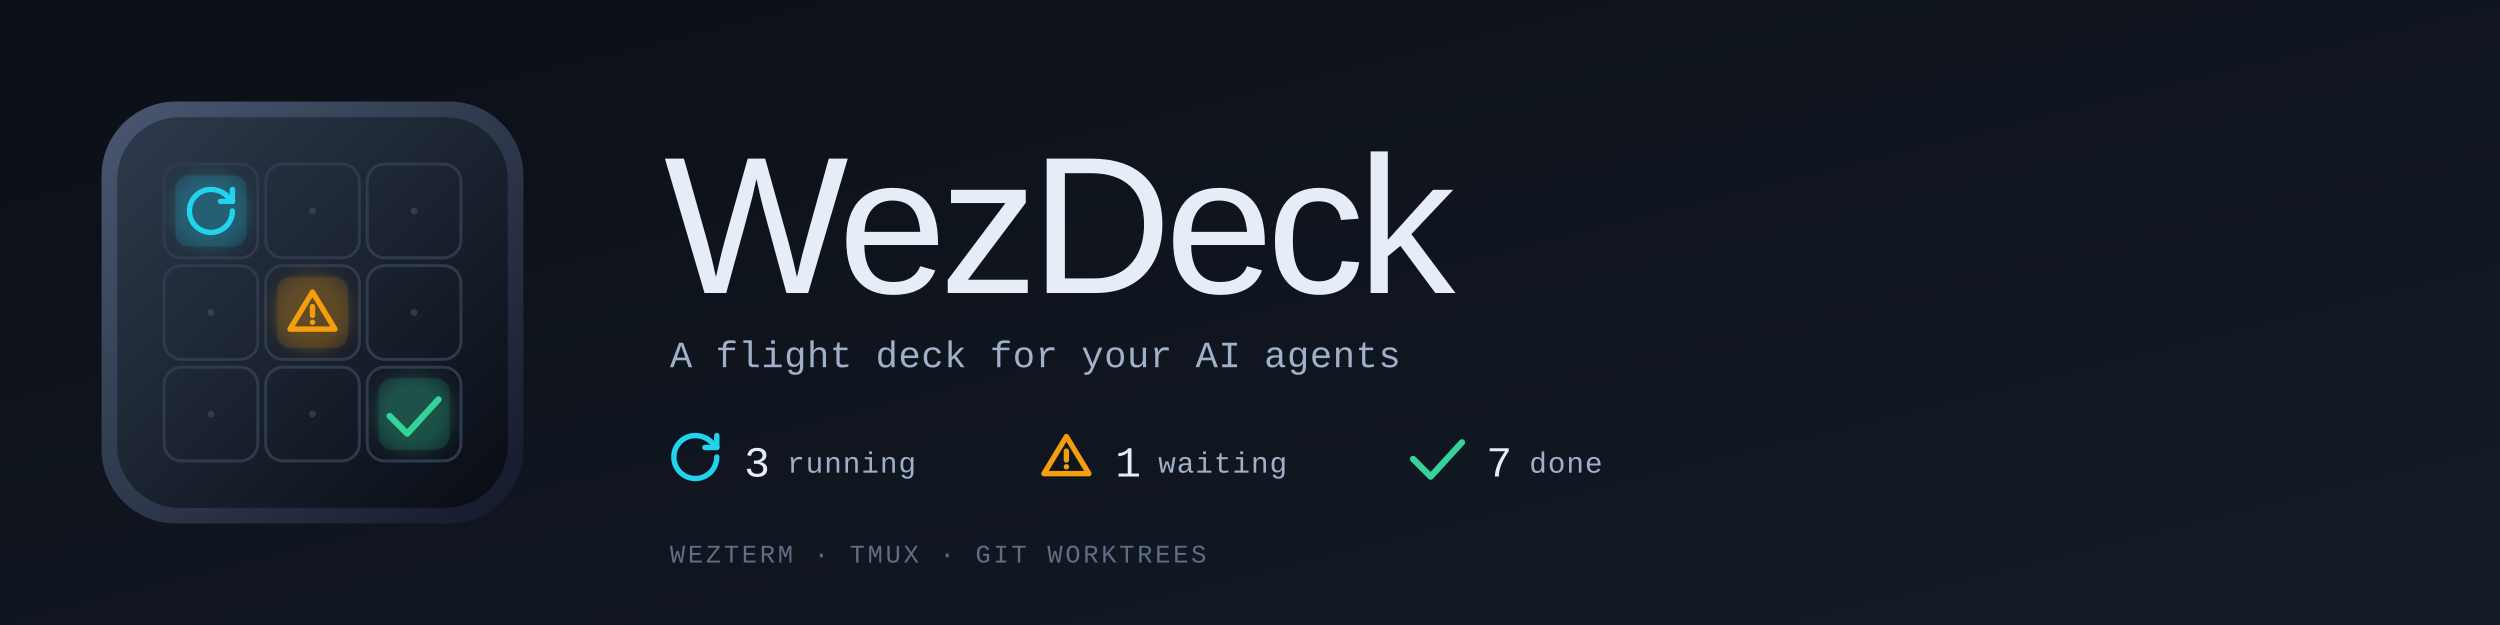
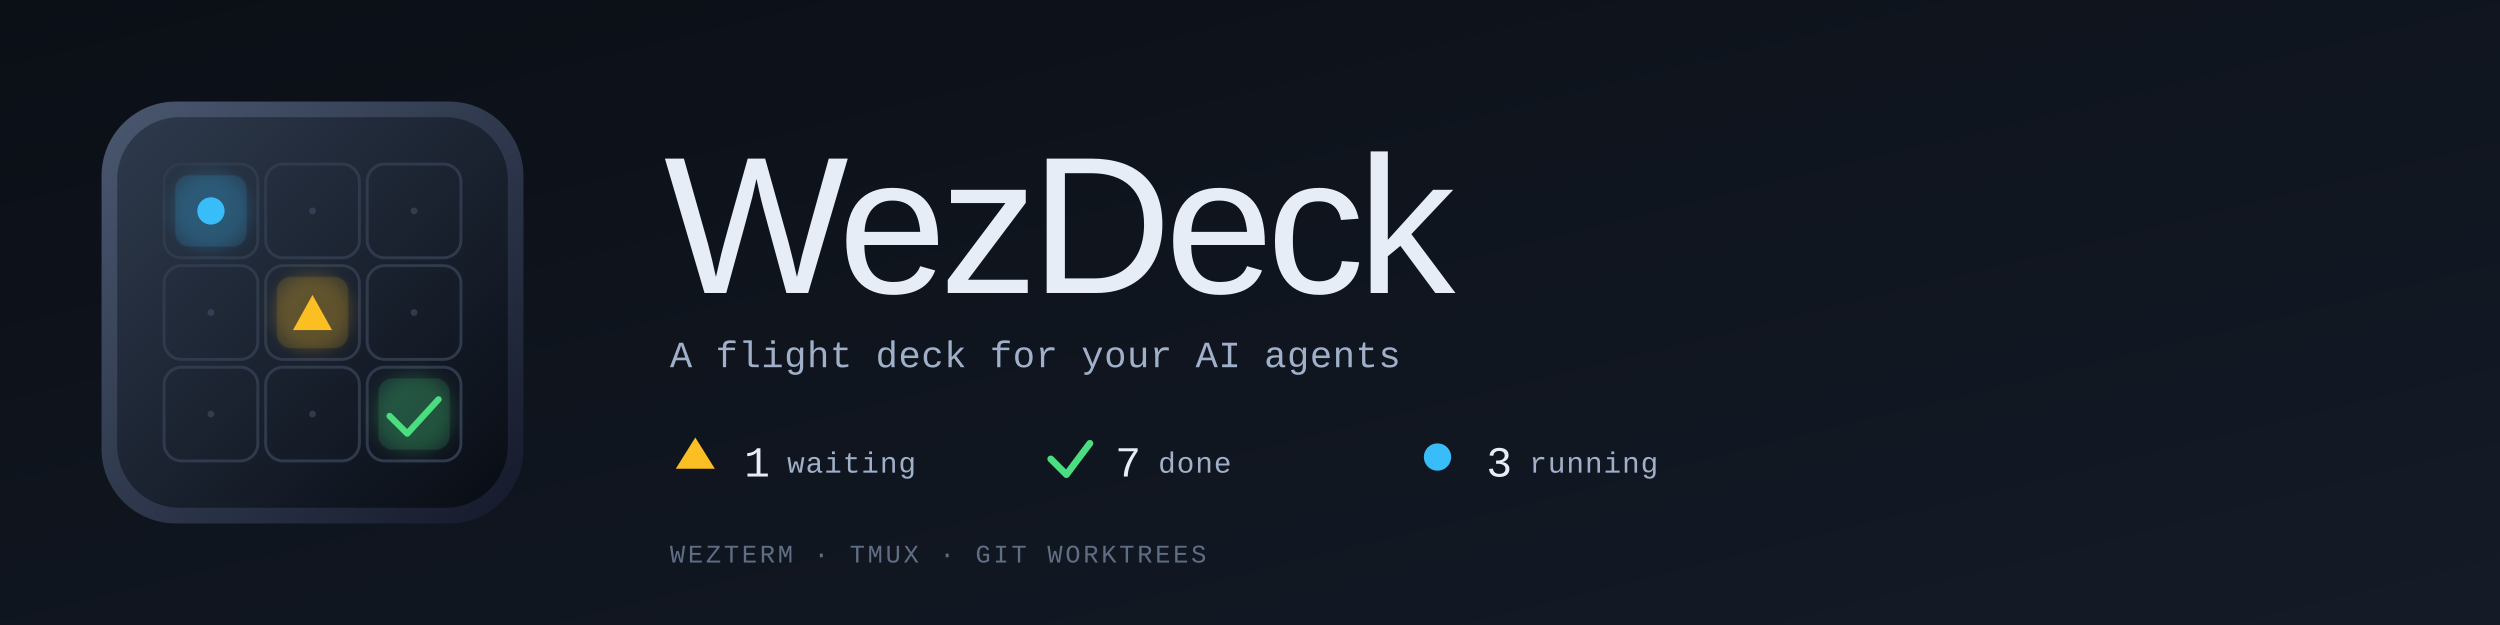
<svg xmlns="http://www.w3.org/2000/svg" viewBox="0 0 1280 320" role="img" aria-label="WezDeck — A flight deck for your AI agents">
  <defs>
    <linearGradient id="bg" x1="0" y1="0" x2="1" y2="1">
      <stop offset="0" stop-color="#0b0f16" />
      <stop offset="1" stop-color="#141b27" />
    </linearGradient>
    <linearGradient id="deck" x1="0" y1="0" x2="1" y2="1">
      <stop offset="0" stop-color="#2e3a4d" />
      <stop offset="1" stop-color="#080c14" />
    </linearGradient>
    <linearGradient id="edge" x1="0" y1="0" x2="1" y2="1">
      <stop offset="0" stop-color="#4a5870" />
      <stop offset="1" stop-color="#14192a" />
    </linearGradient>
    <filter id="soft" x="-30%" y="-30%" width="160%" height="160%">
      <feGaussianBlur stdDeviation="8" />
    </filter>
  </defs>
  <rect width="1280" height="320" fill="url(#bg)" />
  <g transform="translate(32 32) scale(0.5)">
    <rect x="40" y="40" width="432" height="432" rx="76" fill="url(#edge)" />
    <rect x="56" y="56" width="400" height="400" rx="64" fill="url(#deck)" />
    <g fill="none" stroke="#2f3a4c" stroke-width="3">
      <rect x="104" y="104" width="96" height="96" rx="18" />
      <rect x="208" y="104" width="96" height="96" rx="18" />
      <rect x="312" y="104" width="96" height="96" rx="18" />
      <rect x="104" y="208" width="96" height="96" rx="18" />
      <rect x="208" y="208" width="96" height="96" rx="18" />
      <rect x="312" y="208" width="96" height="96" rx="18" />
      <rect x="104" y="312" width="96" height="96" rx="18" />
      <rect x="208" y="312" width="96" height="96" rx="18" />
      <rect x="312" y="312" width="96" height="96" rx="18" />
    </g>
    <g fill="#43536a" opacity="0.55">
      <circle cx="360" cy="152" r="3.5" />
      <circle cx="256" cy="152" r="3.5" />
      <circle cx="152" cy="256" r="3.5" />
      <circle cx="360" cy="256" r="3.5" />
      <circle cx="152" cy="360" r="3.5" />
      <circle cx="256" cy="360" r="3.5" />
    </g>
    <g>
-       <circle cx="152" cy="152" r="40" fill="#22d3ee" opacity="0.18" filter="url(#soft)" />
-       <rect x="116" y="116" width="72" height="72" rx="14" fill="#22d3ee" opacity="0.14" stroke="#22d3ee" stroke-opacity="0.55" stroke-width="2" />
-       <g transform="translate(152 152)" stroke="#22d3ee" stroke-width="5.5" fill="none" stroke-linecap="round" stroke-linejoin="round">
-         <path d="M 22 0 a 22 22 0 1 1 -22 -22 c 6.16 0 12.05 2.44 16.47 6.7 L 22 -9.78" />
-         <path d="M 22 -22 v 12.22 h -12.22" />
-       </g>
+       <circle cx="152" cy="152" r="40" fill="#38bdf8" opacity="0.18" filter="url(#soft)" />
+       <rect x="116" y="116" width="72" height="72" rx="14" fill="#38bdf8" opacity="0.14" stroke="#38bdf8" stroke-opacity="0.55" stroke-width="2" />
+       <circle cx="152" cy="152" r="14" fill="#38bdf8" />
    </g>
    <g>
-       <circle cx="256" cy="256" r="40" fill="#f59e0b" opacity="0.20" filter="url(#soft)" />
-       <rect x="220" y="220" width="72" height="72" rx="14" fill="#f59e0b" opacity="0.14" stroke="#f59e0b" stroke-opacity="0.55" stroke-width="2" />
-       <g transform="translate(256 256)" fill="none" stroke="#f59e0b" stroke-width="5.5" stroke-linejoin="round" stroke-linecap="round">
-         <path d="M 0 -21 L 23 17 L -23 17 Z" />
-         <line x1="0" y1="-6" x2="0" y2="3" />
-         <line x1="0" y1="10" x2="0.01" y2="10" />
-       </g>
+       <circle cx="256" cy="256" r="40" fill="#fbbf24" opacity="0.20" filter="url(#soft)" />
+       <rect x="220" y="220" width="72" height="72" rx="14" fill="#fbbf24" opacity="0.14" stroke="#fbbf24" stroke-opacity="0.55" stroke-width="2" />
+       <path d="M 256 238 L 276 274 L 236 274 Z" fill="#fbbf24" />
    </g>
    <g>
-       <circle cx="360" cy="360" r="40" fill="#34d399" opacity="0.20" filter="url(#soft)" />
-       <rect x="324" y="324" width="72" height="72" rx="14" fill="#34d399" opacity="0.14" stroke="#34d399" stroke-opacity="0.55" stroke-width="2" />
-       <path d="M 335 362 L 353 380 L 385 345" fill="none" stroke="#34d399" stroke-width="6.5" stroke-linecap="round" stroke-linejoin="round" />
+       <circle cx="360" cy="360" r="40" fill="#4ade80" opacity="0.20" filter="url(#soft)" />
+       <rect x="324" y="324" width="72" height="72" rx="14" fill="#4ade80" opacity="0.14" stroke="#4ade80" stroke-opacity="0.55" stroke-width="2" />
+       <path d="M 335 362 L 353 380 L 385 345" fill="none" stroke="#4ade80" stroke-width="6.5" stroke-linecap="round" stroke-linejoin="round" />
    </g>
  </g>
  <g transform="translate(340 0)">
    <text x="0" y="150" font-size="100" font-weight="500" fill="#e6edf6" letter-spacing="-3.5" font-family="-apple-system, BlinkMacSystemFont, 'Segoe UI', 'Helvetica Neue', Arial, sans-serif">WezDeck</text>
    <text x="3" y="188" font-size="19" fill="#9fb0c8" letter-spacing="0.3" font-family="ui-monospace, SFMono-Regular, Menlo, Consolas, 'Liberation Mono', monospace">A flight deck for your AI agents</text>
    <g transform="translate(3 244)" font-family="ui-monospace, SFMono-Regular, Menlo, Consolas, 'Liberation Mono', monospace">
      <g>
-         <g transform="translate(13 -10) scale(0.5)" stroke="#22d3ee" stroke-width="5.5" fill="none" stroke-linecap="round" stroke-linejoin="round">
-           <path d="M 22 0 a 22 22 0 1 1 -22 -22 c 6.16 0 12.05 2.44 16.47 6.7 L 22 -9.78" />
-           <path d="M 22 -22 v 12.22 h -12.22" />
-         </g>
-         <text x="38" y="0" font-size="22" font-weight="400" fill="#e6edf6">3</text>
-         <text x="60" y="-2" font-size="15" fill="#9fb0c8" letter-spacing="0.5">running</text>
-       </g>
-       <g transform="translate(190 0)">
-         <g transform="translate(13 -10) scale(0.5)" fill="none" stroke="#f59e0b" stroke-width="5.5" stroke-linejoin="round" stroke-linecap="round">
-           <path d="M 0 -21 L 23 17 L -23 17 Z" />
-           <line x1="0" y1="-6" x2="0" y2="3" />
-           <line x1="0" y1="10" x2="0.01" y2="10" />
-         </g>
+         <path d="M 13 -20 L 23 -4 L 3 -4 Z" fill="#fbbf24" />
        <text x="38" y="0" font-size="22" font-weight="400" fill="#e6edf6">1</text>
        <text x="60" y="-2" font-size="15" fill="#9fb0c8" letter-spacing="0.5">waiting</text>
      </g>
-       <g transform="translate(380 0)">
-         <g transform="translate(13 -10) scale(0.5)" fill="none" stroke="#34d399" stroke-width="6.5" stroke-linecap="round" stroke-linejoin="round">
-           <path d="M -25 2 L -7 20 L 25 -15" />
+       <g transform="translate(190 0)">
+         <g transform="translate(13 -10)" fill="none" stroke="#4ade80" stroke-width="3.5" stroke-linecap="round" stroke-linejoin="round">
+           <path d="M -8 1 L 0 9 L 12 -7" />
        </g>
        <text x="38" y="0" font-size="22" font-weight="400" fill="#e6edf6">7</text>
        <text x="60" y="-2" font-size="15" fill="#9fb0c8" letter-spacing="0.5">done</text>
+       </g>
+       <g transform="translate(380 0)">
+         <circle cx="13" cy="-10" r="7" fill="#38bdf8" />
+         <text x="38" y="0" font-size="22" font-weight="400" fill="#e6edf6">3</text>
+         <text x="60" y="-2" font-size="15" fill="#9fb0c8" letter-spacing="0.5">running</text>
      </g>
    </g>
    <text x="3" y="288" font-size="13" fill="#5f6e85" letter-spacing="1.4" font-family="ui-monospace, SFMono-Regular, Menlo, Consolas, 'Liberation Mono', monospace">WEZTERM · TMUX · GIT WORKTREES</text>
  </g>
</svg>
